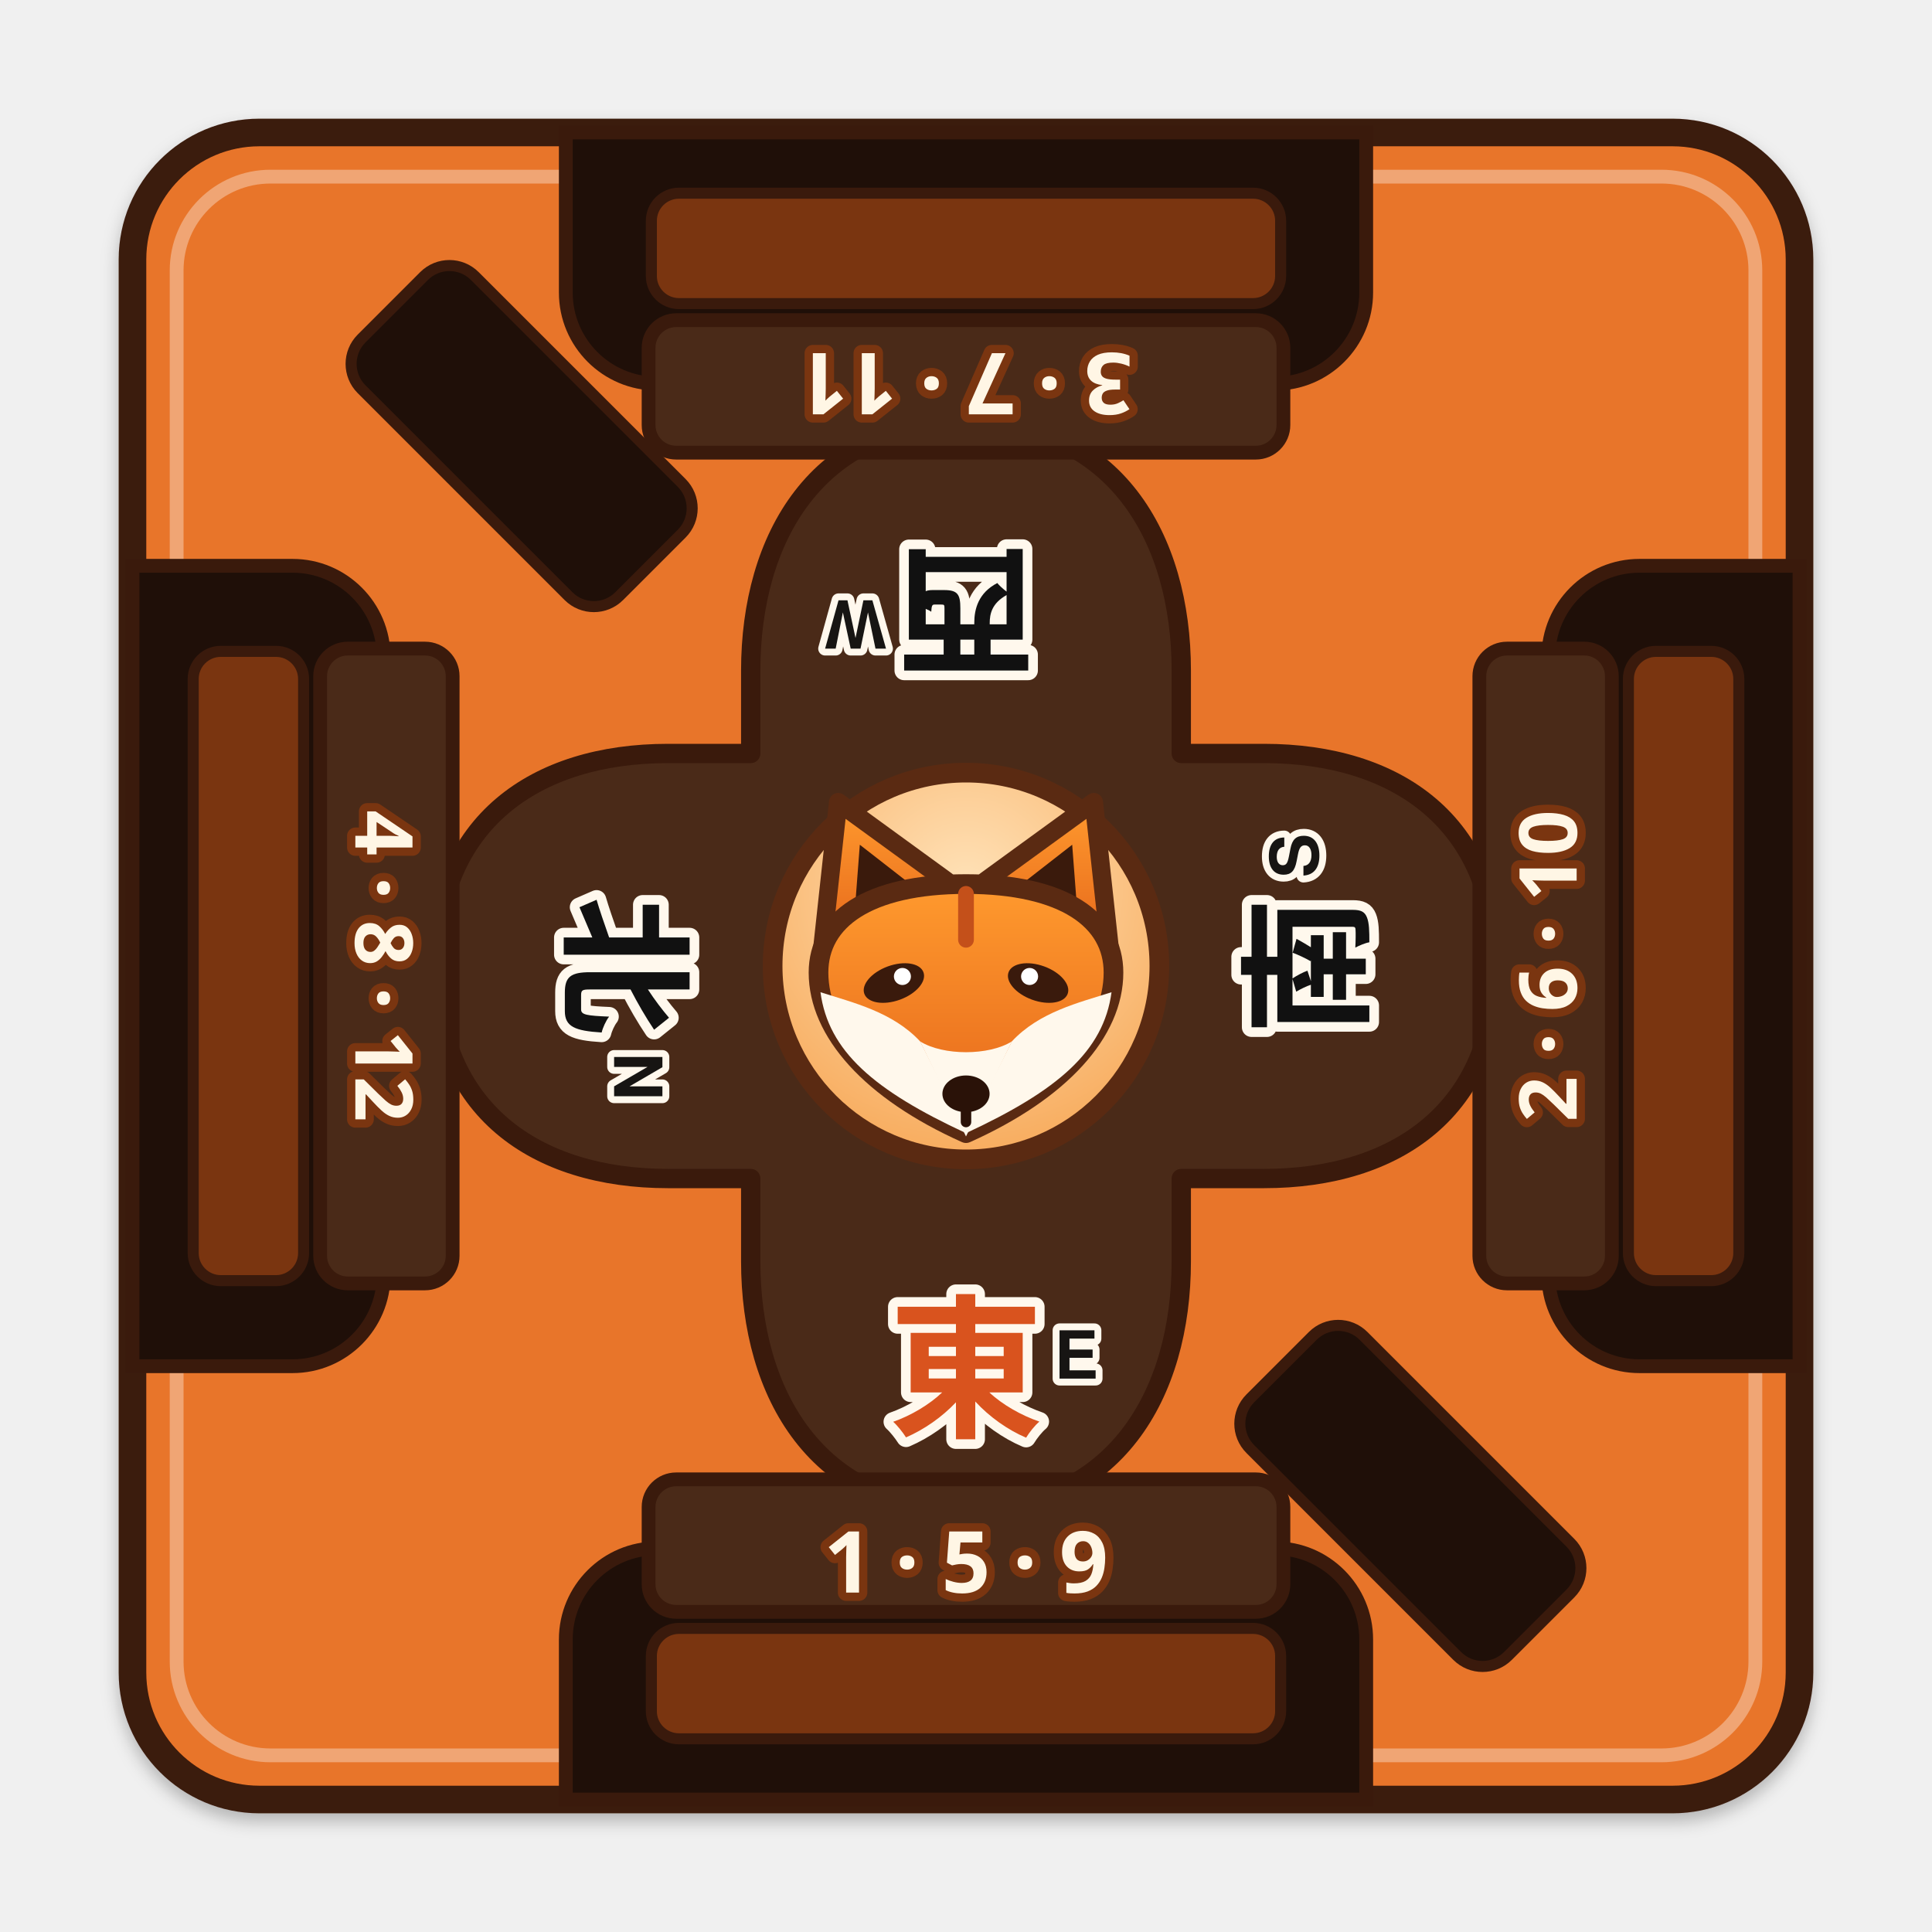
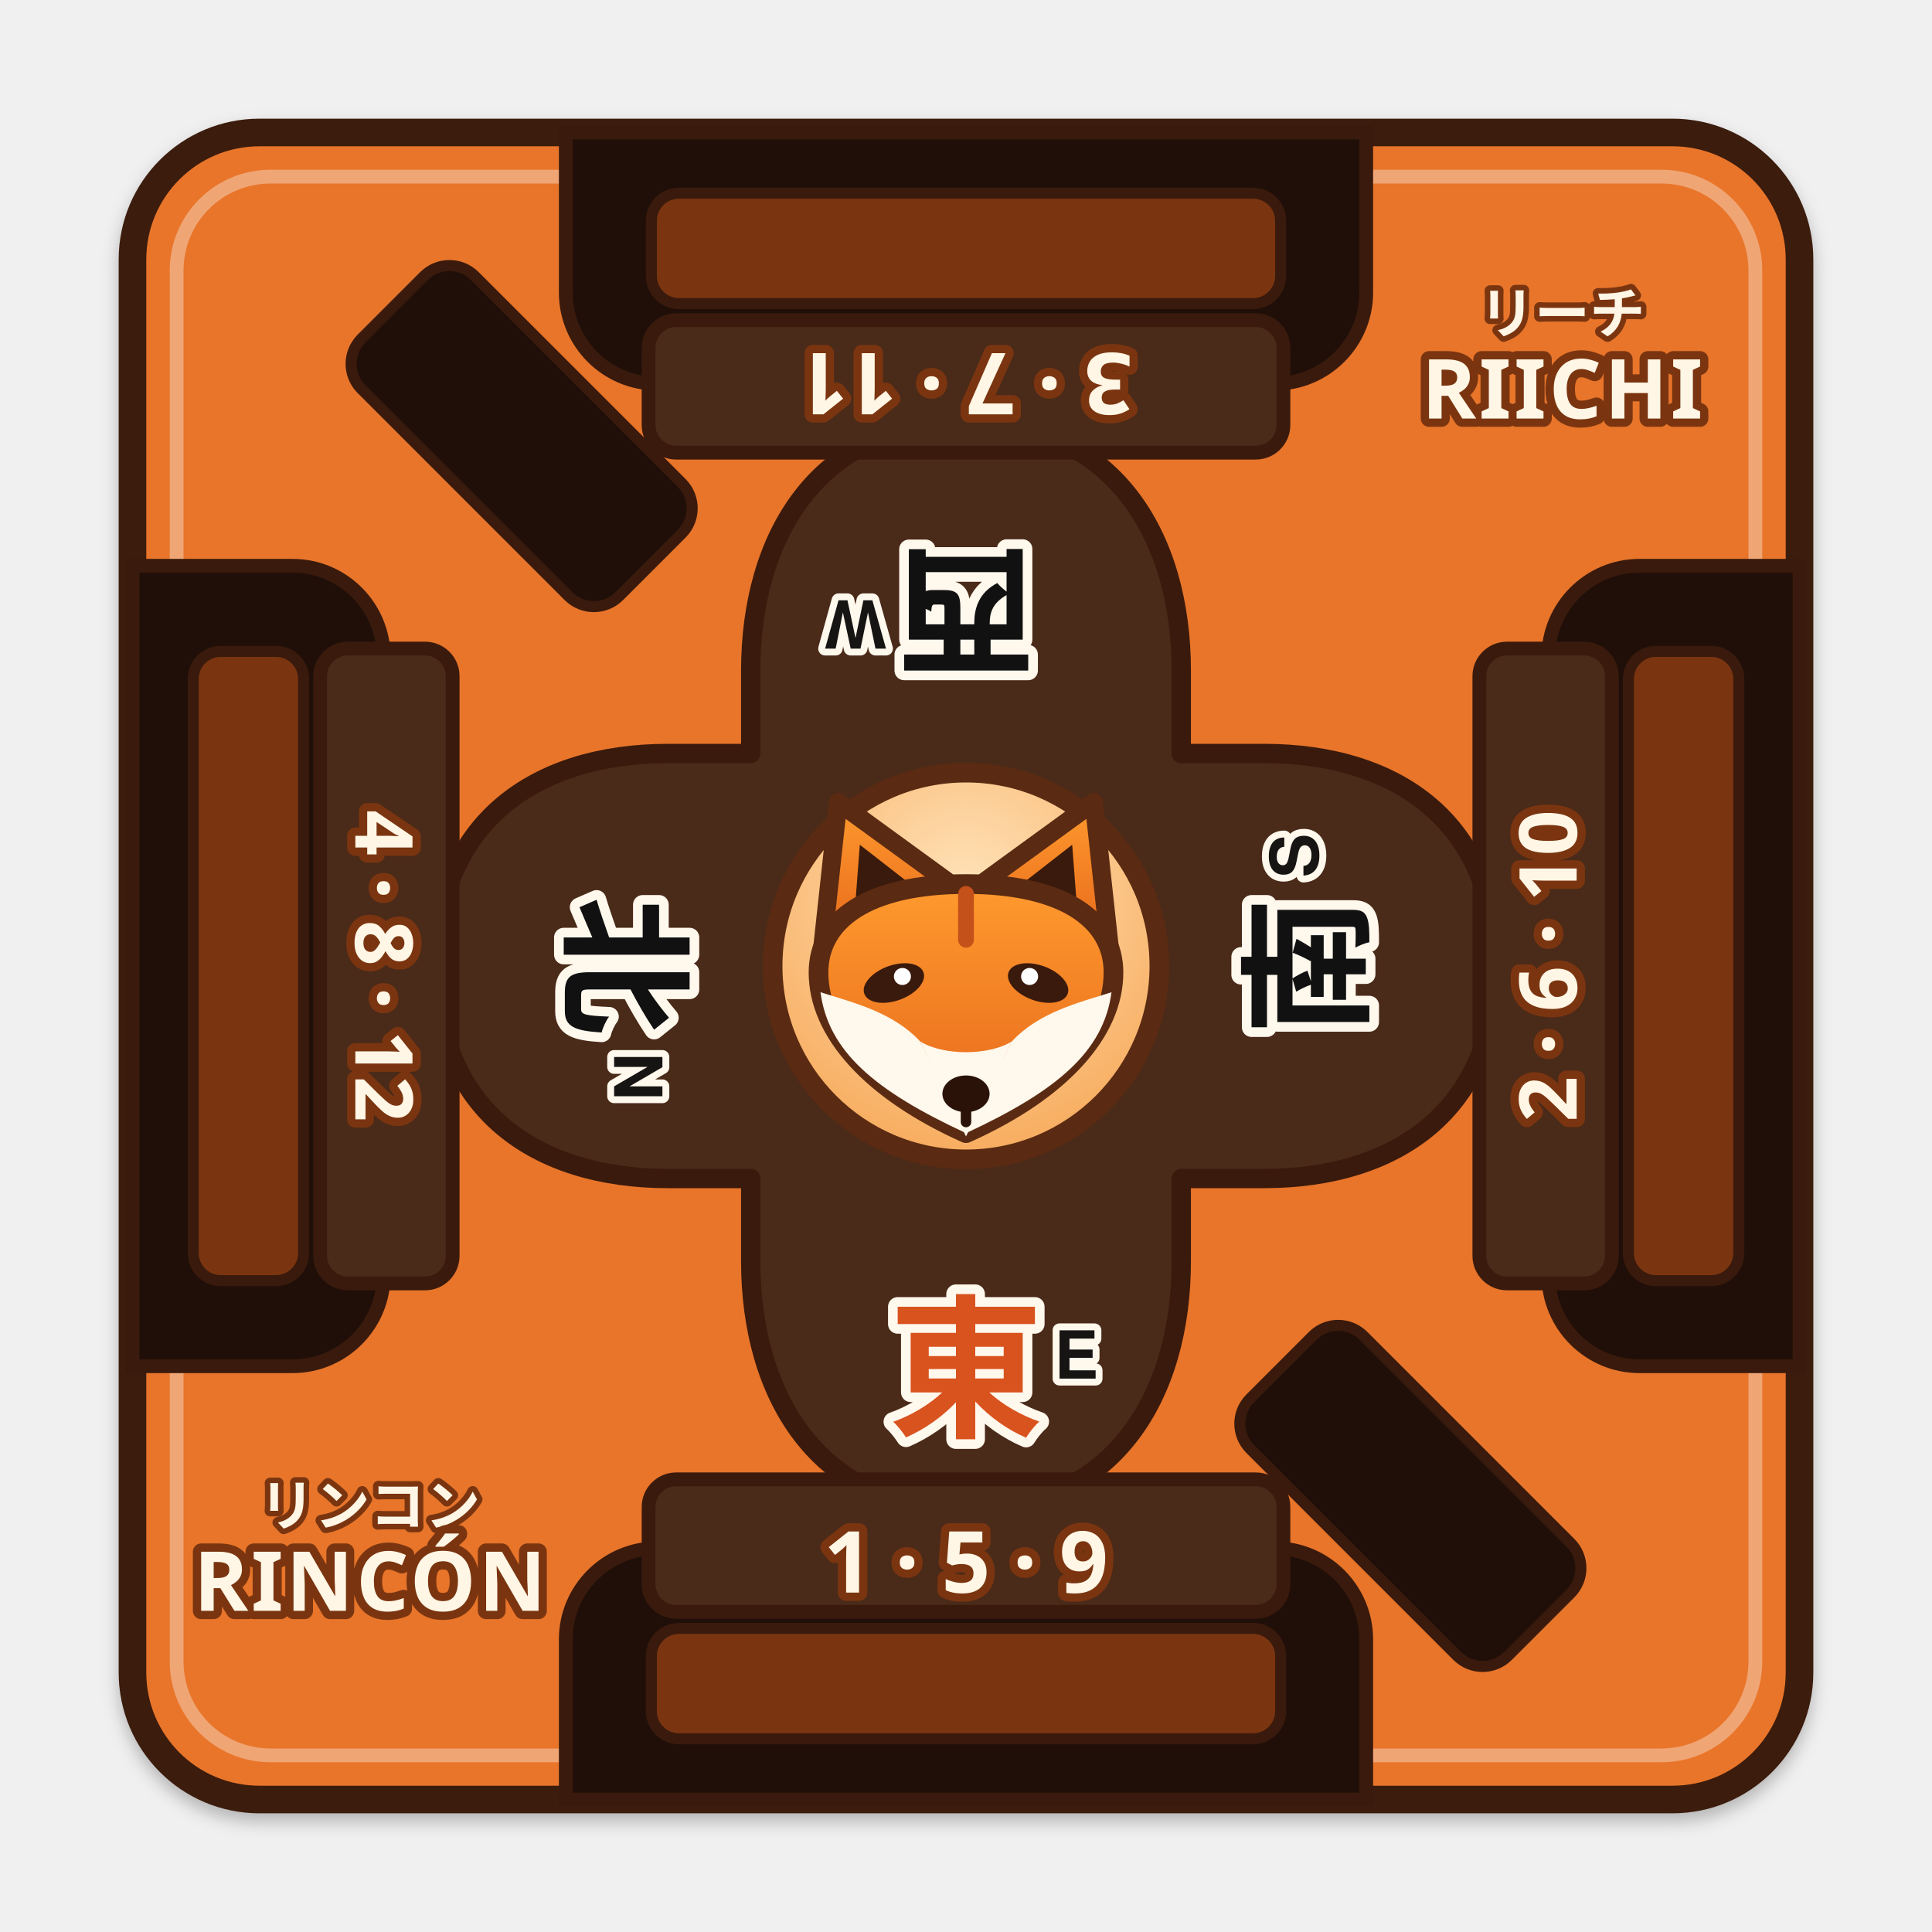
<svg xmlns="http://www.w3.org/2000/svg" viewBox="0 0 700 700" role="img" aria-label="Compass">
  <defs>
    <filter id="soft" x="-5%" y="-5%" width="110%" height="110%">
      <feDropShadow dx="0" dy="3" stdDeviation="3" flood-opacity=".25" />
    </filter>
  </defs>
  <rect x="48" y="48" width="604" height="604" rx="46" fill="#e8742a" stroke="#3a1a0c" stroke-width="10" filter="url(#soft)" />
  <rect x="64" y="64" width="572" height="572" rx="34" fill="none" stroke="#fff" stroke-opacity=".35" stroke-width="5" />
  <path d="M205 48H495V106C495 124.2 480.2 139 462 139H238C219.8 139 205 124.2 205 106V48Z" fill="#1f0f08" stroke="#3a1a0c" stroke-width="5" />
  <path d="M205 652H495V594C495 575.8 480.2 561 462 561H238C219.8 561 205 575.8 205 594V652Z" fill="#1f0f08" stroke="#3a1a0c" stroke-width="5" />
  <path d="M48 205H106C124.2 205 139 219.8 139 238V462C139 480.2 124.2 495 106 495H48V205Z" fill="#1f0f08" stroke="#3a1a0c" stroke-width="5" />
  <path d="M652 205H594C575.8 205 561 219.8 561 238V462C561 480.2 575.8 495 594 495H652V205Z" fill="#1f0f08" stroke="#3a1a0c" stroke-width="5" />
  <rect x="236" y="70" width="228" height="40" rx="10" fill="#7a3510" stroke="#3a1a0c" stroke-width="4" />
  <rect x="236" y="590" width="228" height="40" rx="10" fill="#7a3510" stroke="#3a1a0c" stroke-width="4" />
  <rect x="70" y="236" width="40" height="228" rx="10" fill="#7a3510" stroke="#3a1a0c" stroke-width="4" />
  <rect x="590" y="236" width="40" height="228" rx="10" fill="#7a3510" stroke="#3a1a0c" stroke-width="4" />
  <rect x="160" y="92" width="58" height="132" rx="13" fill="#1f0f08" stroke="#3a1a0c" stroke-width="4" transform="rotate(-45 189 158)" />
  <rect x="482" y="476" width="58" height="132" rx="13" fill="#1f0f08" stroke="#3a1a0c" stroke-width="4" transform="rotate(-45 511 542)" />
  <path d="M350 153C404 153 428 195 428 243V273H458C506 273 542 298 542 350C542 402 506 427 458 427H428V457C428 505 404 547 350 547C296 547 272 505 272 457V427H242C194 427 158 402 158 350C158 298 194 273 242 273H272V243C272 195 296 153 350 153Z" fill="#4a2a18" stroke="#3a1a0c" stroke-width="7" stroke-linejoin="round" />
  <rect x="235" y="116" width="230" height="48" rx="10" fill="#4a2a18" stroke="#3a1a0c" stroke-width="5" />
  <rect x="235" y="536" width="230" height="48" rx="10" fill="#4a2a18" stroke="#3a1a0c" stroke-width="5" />
  <rect x="116" y="235" width="48" height="230" rx="10" fill="#4a2a18" stroke="#3a1a0c" stroke-width="5" />
  <rect x="536" y="235" width="48" height="230" rx="10" fill="#4a2a18" stroke="#3a1a0c" stroke-width="5" />
  <g transform="translate(274 274) scale(2.375)">
    <defs>
      <radialGradient id="emb-bg" cx=".5" cy=".3" r=".85">
        <stop offset="0" stop-color="#ffe2b8" />
        <stop offset="1" stop-color="#f6a04a" />
      </radialGradient>
      <linearGradient id="emb-fur" x1="0" y1="0" x2="0" y2="1">
        <stop offset="0" stop-color="#ff9a2e" />
        <stop offset="1" stop-color="#e5651a" />
      </linearGradient>
    </defs>
    <circle cx="32" cy="32" r="29.5" fill="url(#emb-bg)" stroke="#5a2a12" stroke-width="3" />
    <path d="M10 30 12.500 7 29 19Z" fill="url(#emb-fur)" stroke="#5a2a12" stroke-width="2.800" stroke-linejoin="round" />
    <path d="M54 30 51.500 7 35 19Z" fill="url(#emb-fur)" stroke="#5a2a12" stroke-width="2.800" stroke-linejoin="round" />
    <path d="M15 24 15.800 13.500 23.500 19.500ZM49 24 48.200 13.500 40.500 19.500Z" fill="#3a1a0c" />
    <path d="M9.500 33C9.500 25 17 19.500 32 19.500S54.500 25 54.500 33c0 9-8 18-22.500 24.500C17.500 51 9.500 42 9.500 33Z" fill="url(#emb-fur)" stroke="#5a2a12" stroke-width="3" stroke-linejoin="round" />
    <path d="M9.800 36c5 1.600 11 3 15.200 7.500l7 14C18 51 11 45 9.800 36ZM54.200 36c-5 1.600-11 3-15.200 7.500l-7 14C46 51 53 45 54.200 36Z" fill="#fff8ec" />
    <path d="M25 43.500c3.500 2.200 10.500 2.200 14 0L32 58Z" fill="#fff8ec" />
    <ellipse cx="21" cy="34.600" rx="4.800" ry="2.700" fill="#3a1a0c" transform="rotate(-20 21 34.600)" />
    <ellipse cx="43" cy="34.600" rx="4.800" ry="2.700" fill="#3a1a0c" transform="rotate(20 43 34.600)" />
    <circle cx="22.300" cy="33.600" r="1.300" fill="#fff" />
    <circle cx="41.700" cy="33.600" r="1.300" fill="#fff" />
    <path d="M32 21v7" stroke="#c4501a" stroke-width="2.400" stroke-linecap="round" />
    <ellipse cx="32" cy="51.500" rx="3.600" ry="2.800" fill="#2a1208" />
    <path d="M32 54.300v1.500" stroke="#2a1208" stroke-width="1.600" stroke-linecap="round" />
  </g>
  <text transform="rotate(0 350 565)" x="350" y="565" font-family="'Barlow Semi Condensed','Barlow',system-ui,sans-serif" font-weight="800" font-size="31" fill="#fff6e5" stroke="#7a3510" stroke-width="6" paint-order="stroke" stroke-linejoin="round" text-anchor="middle" dominant-baseline="central">1 · 5 · 9</text>
  <text transform="rotate(0 350 492)" x="350" y="492" font-family="'Noto Serif JP','Hiragino Mincho ProN','Yu Mincho',serif" font-weight="800" font-size="56" fill="#d9531e" stroke="#fff8ed" stroke-width="7" paint-order="stroke" stroke-linejoin="round" text-anchor="middle" dominant-baseline="central">東</text>
  <text transform="rotate(180 350 140)" x="350" y="140" font-family="'Barlow Semi Condensed','Barlow',system-ui,sans-serif" font-weight="800" font-size="31" fill="#fff6e5" stroke="#7a3510" stroke-width="6" paint-order="stroke" stroke-linejoin="round" text-anchor="middle" dominant-baseline="central">3 · 7 · 11</text>
  <text transform="rotate(180 350 225)" x="350" y="225" font-family="'Noto Serif JP','Hiragino Mincho ProN','Yu Mincho',serif" font-weight="800" font-size="50" fill="#111111" stroke="#fff8ed" stroke-width="7" paint-order="stroke" stroke-linejoin="round" text-anchor="middle" dominant-baseline="central">西</text>
  <text transform="rotate(90 140 350)" x="140" y="350" font-family="'Barlow Semi Condensed','Barlow',system-ui,sans-serif" font-weight="800" font-size="29" fill="#fff6e5" stroke="#7a3510" stroke-width="6" paint-order="stroke" stroke-linejoin="round" text-anchor="middle" dominant-baseline="central">4 · 8 · 12</text>
  <text transform="rotate(90 230 350)" x="230" y="350" font-family="'Noto Serif JP','Hiragino Mincho ProN','Yu Mincho',serif" font-weight="800" font-size="50" fill="#111111" stroke="#fff8ed" stroke-width="7" paint-order="stroke" stroke-linejoin="round" text-anchor="middle" dominant-baseline="central">北</text>
  <text transform="rotate(-90 560 350)" x="560" y="350" font-family="'Barlow Semi Condensed','Barlow',system-ui,sans-serif" font-weight="800" font-size="29" fill="#fff6e5" stroke="#7a3510" stroke-width="6" paint-order="stroke" stroke-linejoin="round" text-anchor="middle" dominant-baseline="central">2 · 6 · 10</text>
  <text transform="rotate(-90 470 350)" x="470" y="350" font-family="'Noto Serif JP','Hiragino Mincho ProN','Yu Mincho',serif" font-weight="800" font-size="50" fill="#111111" stroke="#fff8ed" stroke-width="7" paint-order="stroke" stroke-linejoin="round" text-anchor="middle" dominant-baseline="central">南</text>
+   <text x="134" y="544" font-family="'Noto Serif JP','Hiragino Mincho ProN','Yu Mincho',serif" font-weight="800" font-size="20" fill="#fff6e5" stroke="#7a3510" stroke-width="4" paint-order="stroke" stroke-linejoin="round" text-anchor="middle" dominant-baseline="central">リンコン</text>
+   <text x="134" y="572" font-family="'Barlow Semi Condensed','Barlow',system-ui,sans-serif" font-weight="800" font-size="30" letter-spacing="1" fill="#fff6e5" stroke="#7a3510" stroke-width="6" paint-order="stroke" stroke-linejoin="round" text-anchor="middle" dominant-baseline="central">RINCÓN</text>
+   <text x="566" y="112" font-family="'Noto Serif JP','Hiragino Mincho ProN','Yu Mincho',serif" font-weight="800" font-size="20" fill="#fff6e5" stroke="#7a3510" stroke-width="4" paint-order="stroke" stroke-linejoin="round" text-anchor="middle" dominant-baseline="central">リーチ</text>
+   <text x="566" y="140" font-family="'Barlow Semi Condensed','Barlow',system-ui,sans-serif" font-weight="800" font-size="30" letter-spacing="1" fill="#fff6e5" stroke="#7a3510" stroke-width="6" paint-order="stroke" stroke-linejoin="round" text-anchor="middle" dominant-baseline="central">RIICHI</text>
  <text transform="rotate(0 350 492)" x="390" y="494" font-family="Helvetica Neue, Helvetica, Arial, sans-serif" font-weight="800" font-size="24" fill="#171513" stroke="#fff8ed" stroke-width="5" paint-order="stroke" stroke-linejoin="round" text-anchor="middle" dominant-baseline="central">E</text>
  <text transform="rotate(180 350 225)" x="390" y="227" font-family="Helvetica Neue, Helvetica, Arial, sans-serif" font-weight="800" font-size="24" fill="#171513" stroke="#fff8ed" stroke-width="5" paint-order="stroke" stroke-linejoin="round" text-anchor="middle" dominant-baseline="central">W</text>
  <text transform="rotate(90 230 350)" x="270" y="352" font-family="Helvetica Neue, Helvetica, Arial, sans-serif" font-weight="800" font-size="24" fill="#171513" stroke="#fff8ed" stroke-width="5" paint-order="stroke" stroke-linejoin="round" text-anchor="middle" dominant-baseline="central">N</text>
  <text transform="rotate(-90 470 350)" x="510" y="352" font-family="Helvetica Neue, Helvetica, Arial, sans-serif" font-weight="800" font-size="24" fill="#171513" stroke="#fff8ed" stroke-width="5" paint-order="stroke" stroke-linejoin="round" text-anchor="middle" dominant-baseline="central">S</text>
</svg>
